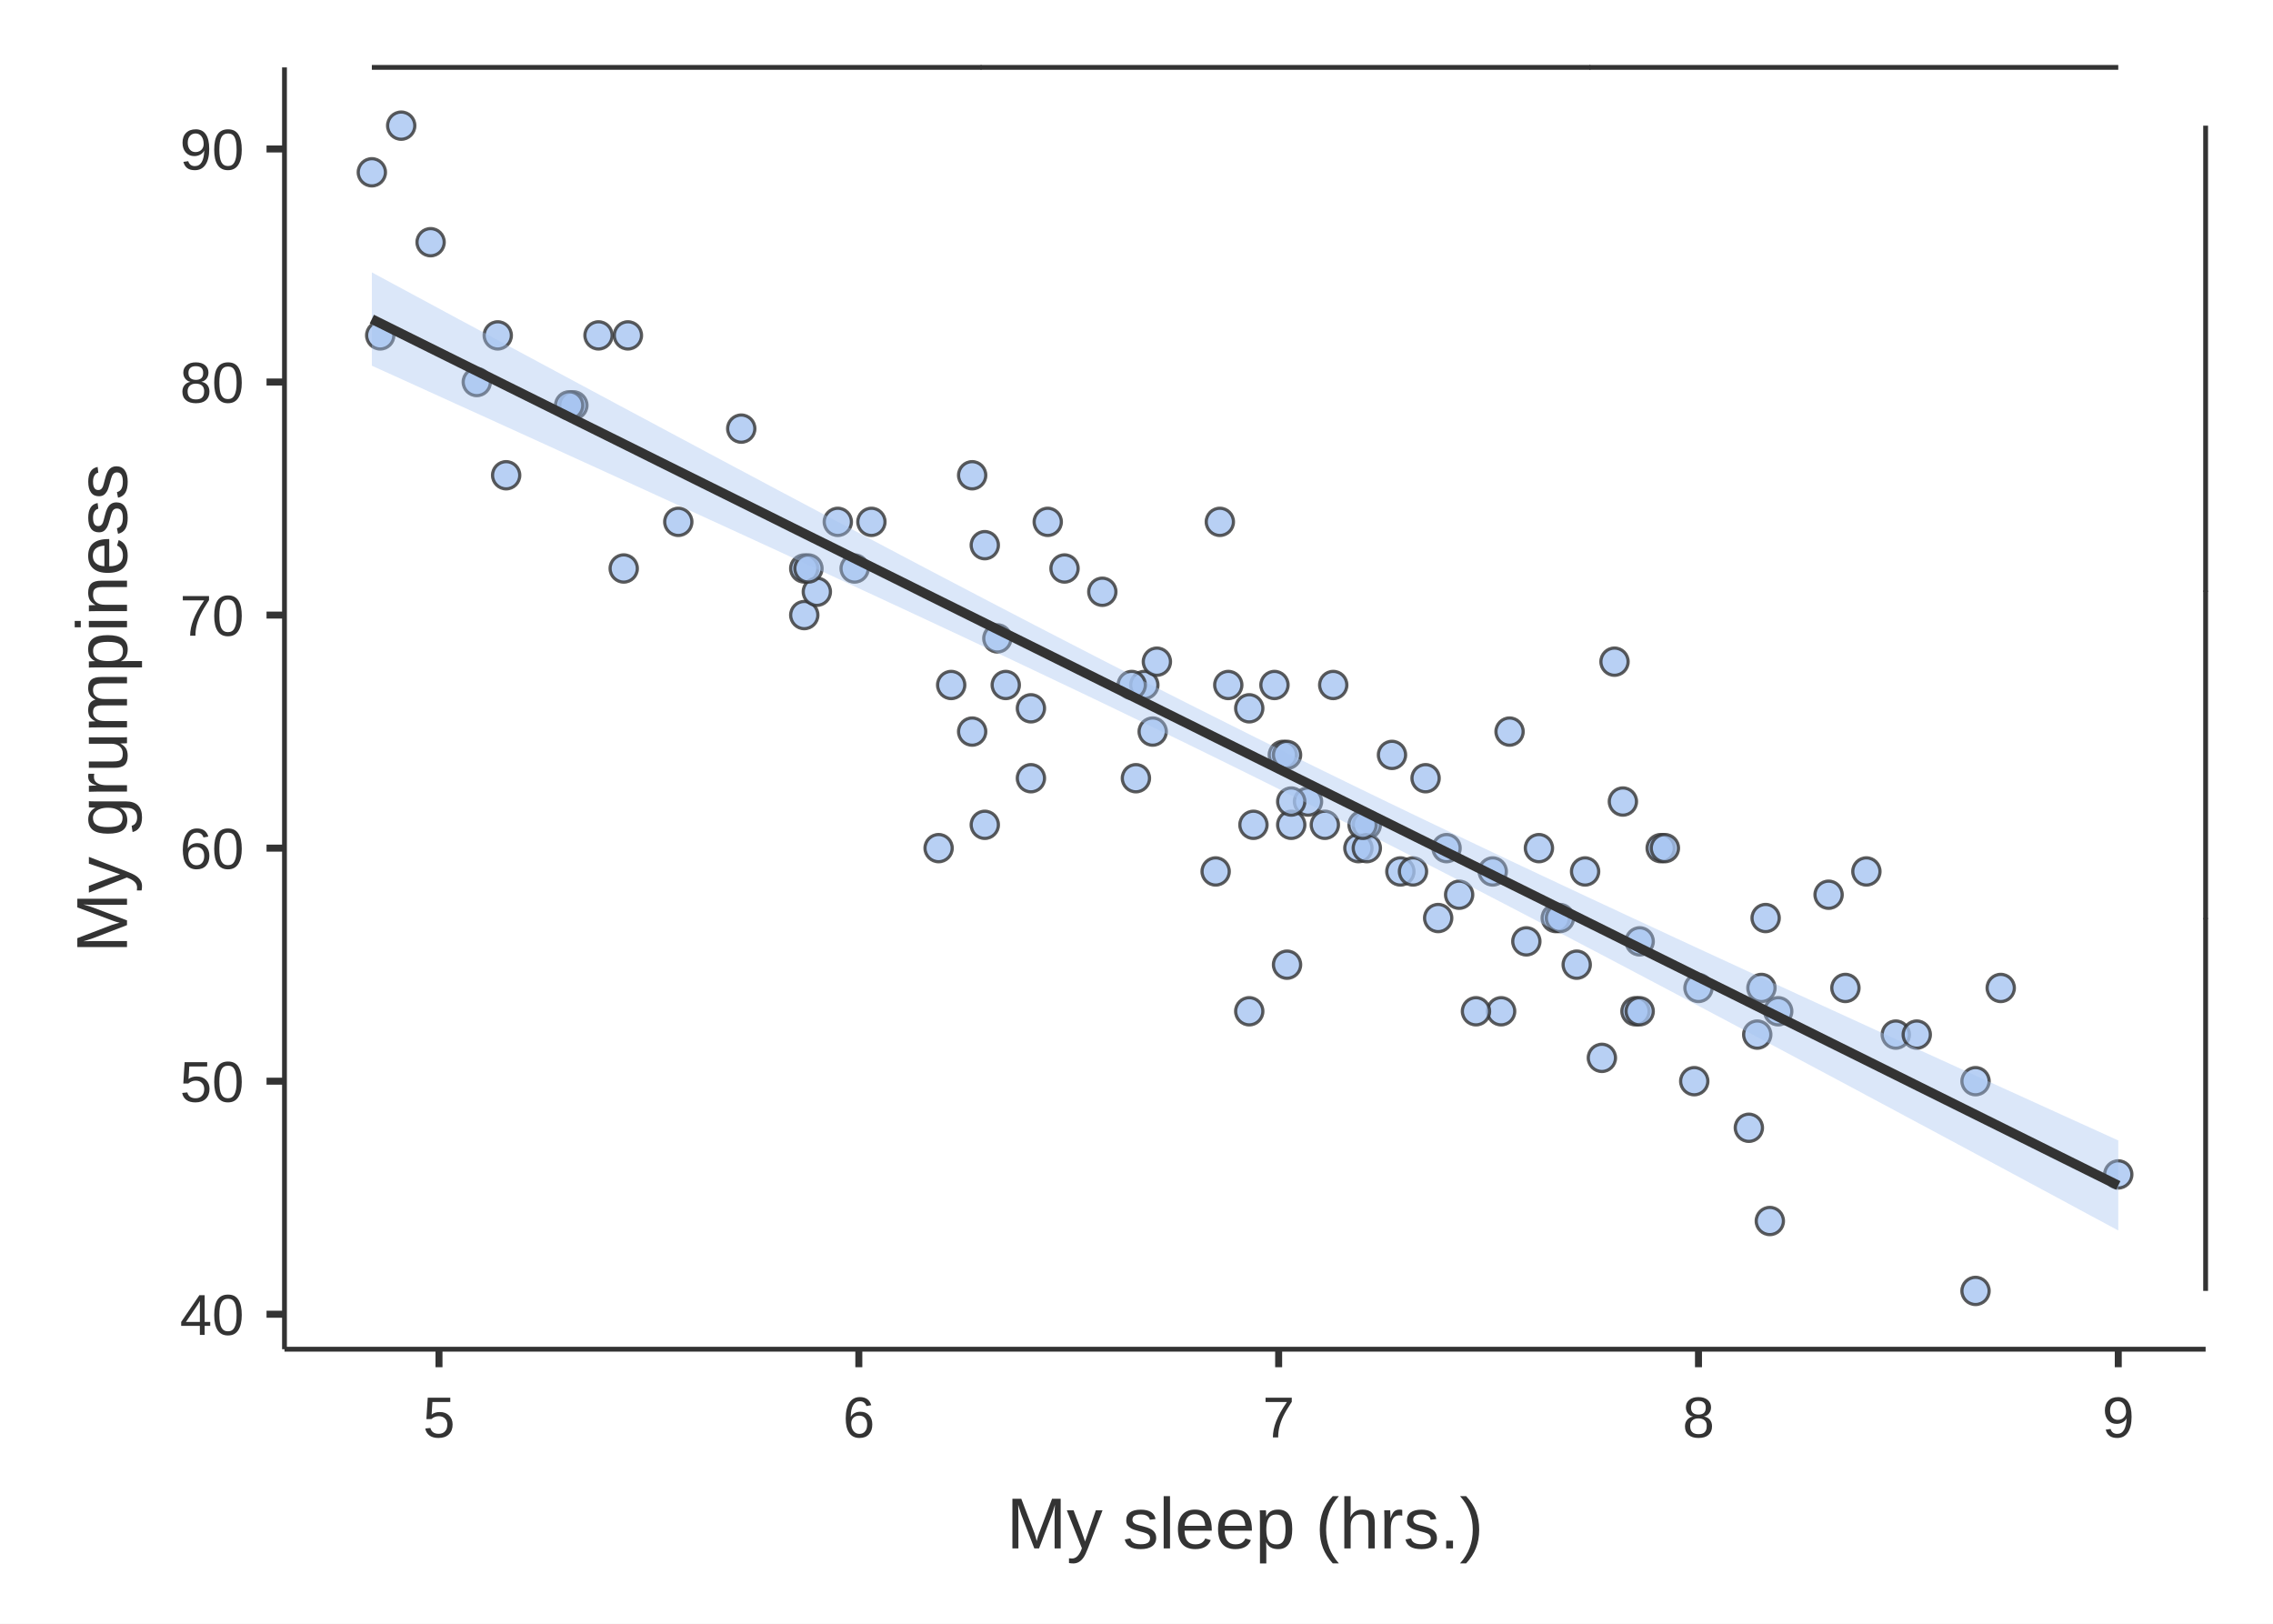
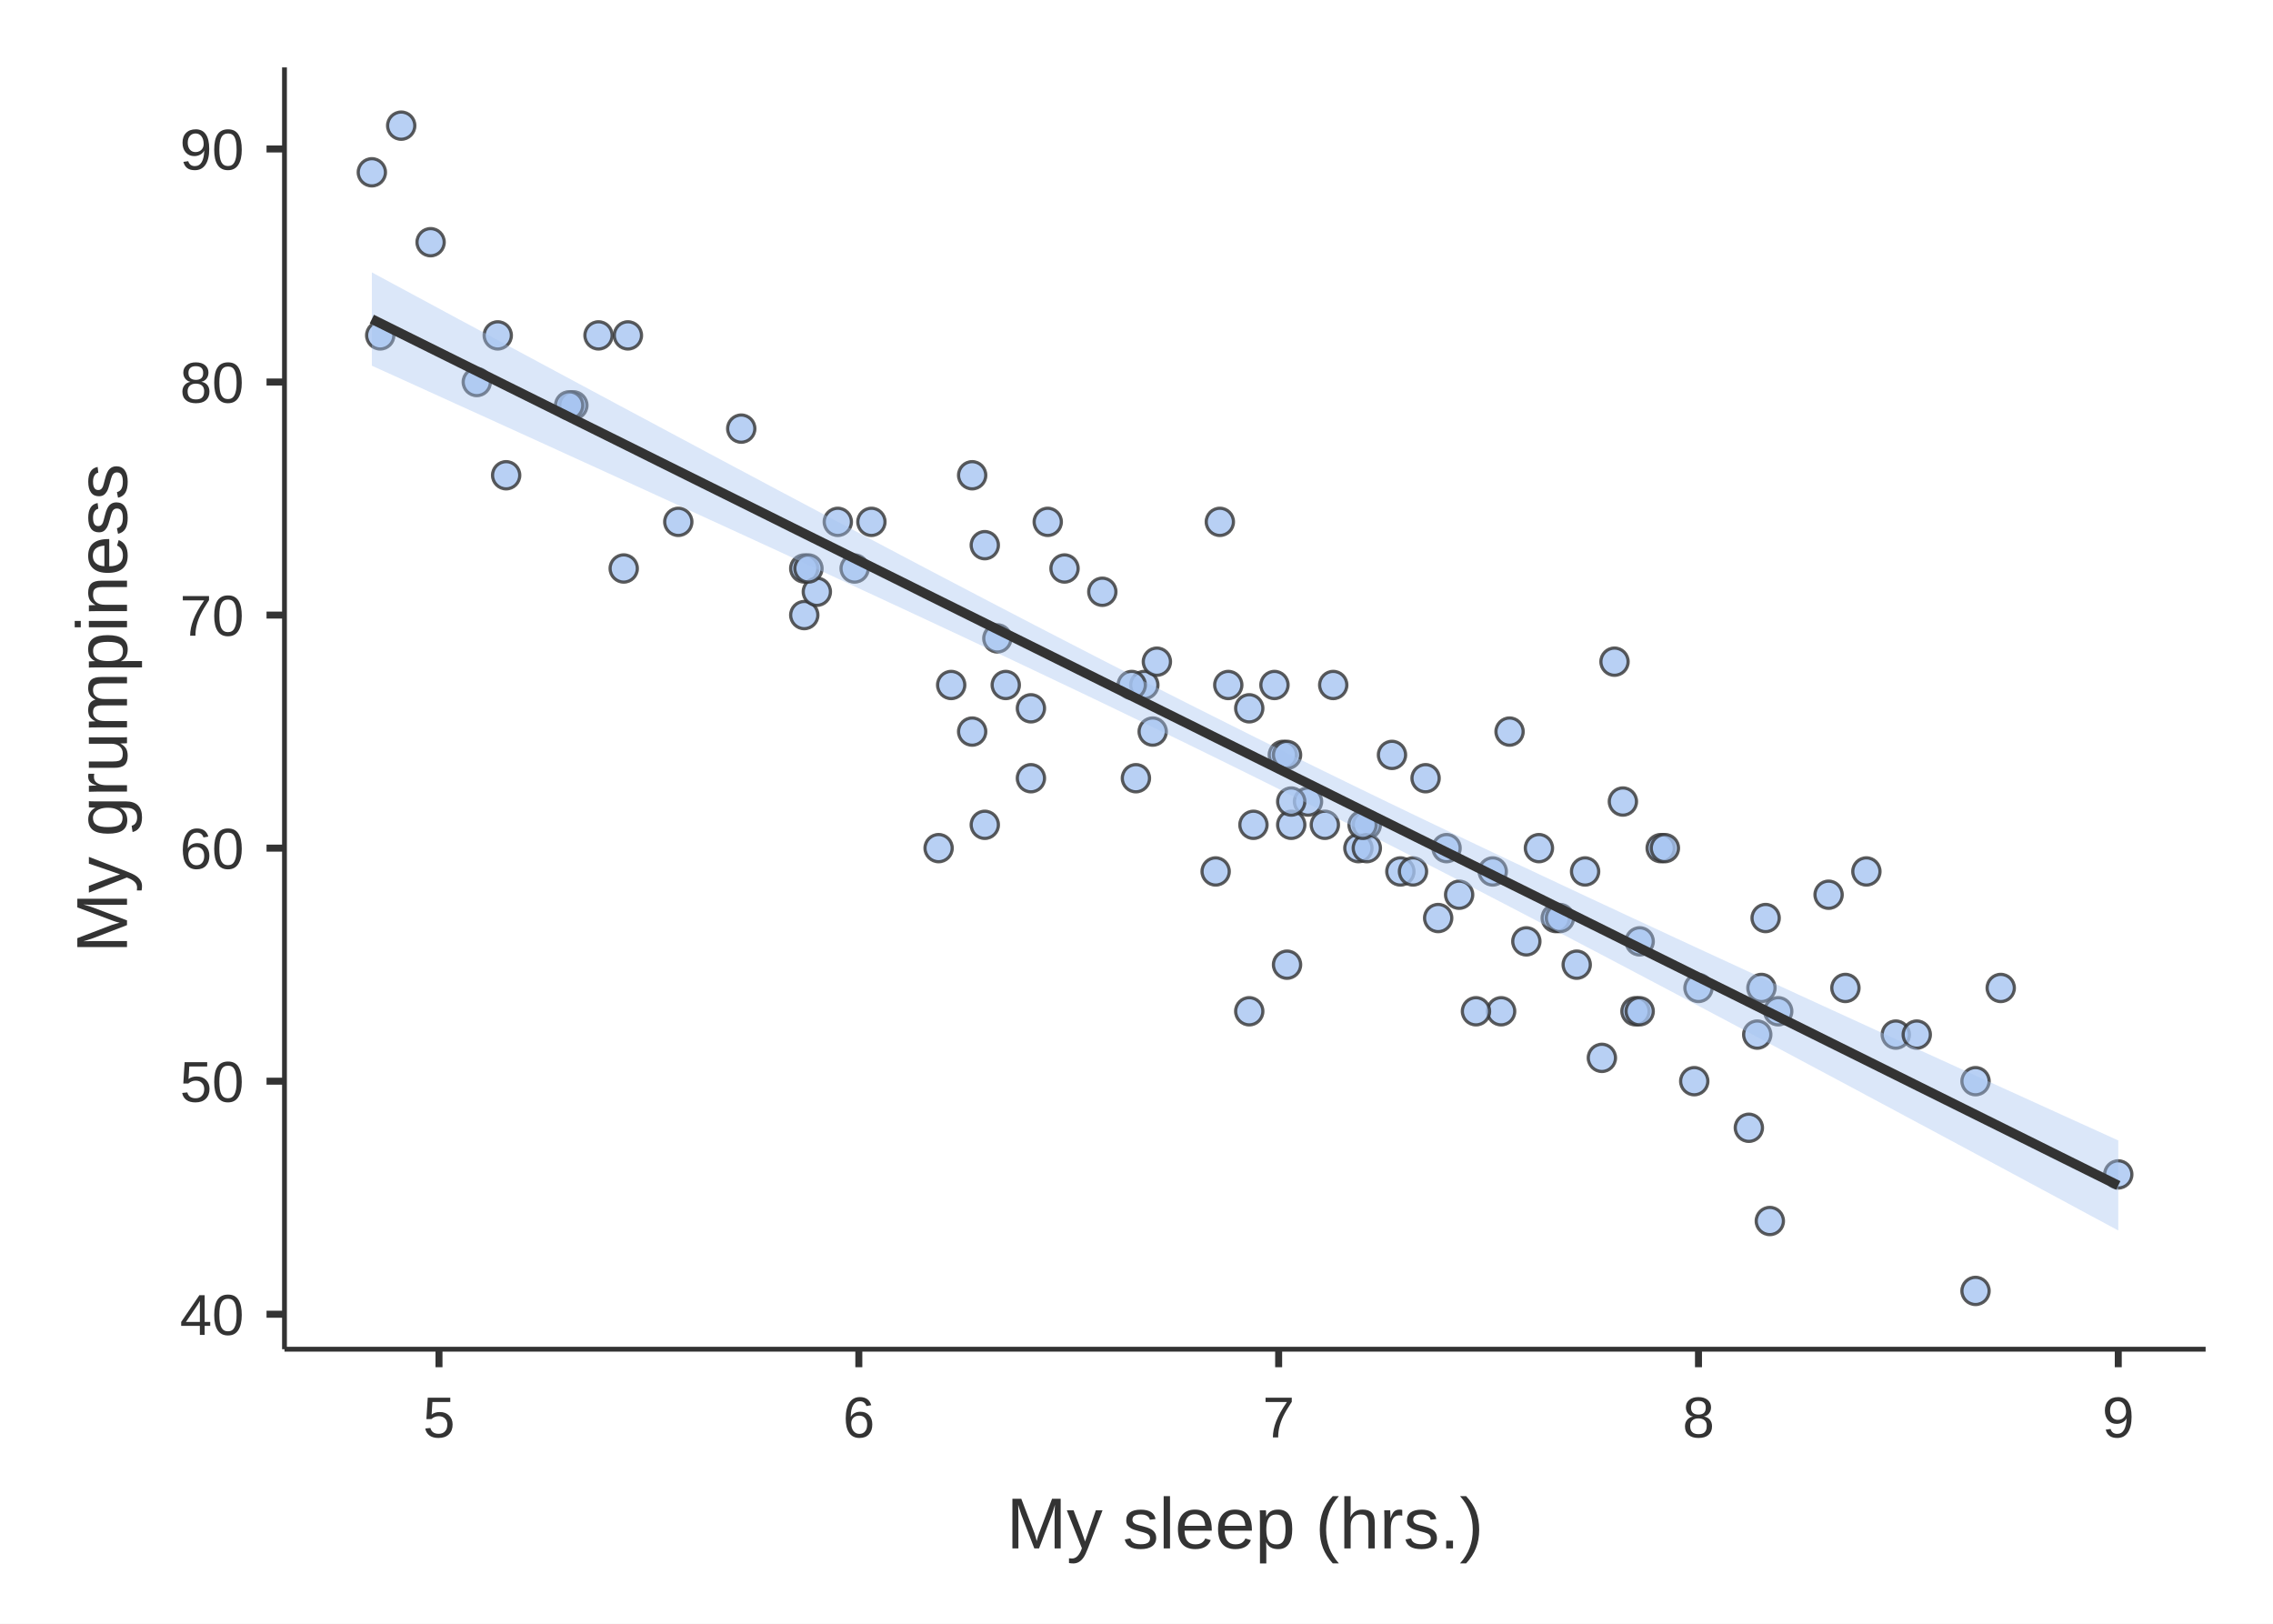
<svg xmlns="http://www.w3.org/2000/svg" viewBox="0 0 504.00 360.00">
  <defs>
    <style type="text/css">
    line, polyline, polygon, path, rect, circle {
      fill: none;
      stroke: #000000;
      stroke-linecap: round;
      stroke-linejoin: round;
      stroke-miterlimit: 10.00;
    }
  </style>
  </defs>
  <rect width="100%" height="100%" style="stroke: none; fill: #FFFFFF;" />
  <rect x="0" y="0.00" width="504.00" height="360.00" style="stroke-width: 1.55; stroke: none;" />
  <defs>
    <clipPath id="cpNjMuMDh8NDg5LjA2fDI5OS4xM3wxNC45NA==">
      <rect x="63.08" y="14.94" width="425.97" height="284.19" />
    </clipPath>
  </defs>
  <rect x="63.08" y="14.94" width="425.97" height="284.19" style="stroke-width: 1.55; stroke: none;" clip-path="url(#cpNjMuMDh8NDg5LjA2fDI5OS4xM3wxNC45NA==)" />
  <circle cx="338.44" cy="208.71" r="3.02" style="stroke-width: 0.71; stroke: #333333; stroke-opacity: 0.80; fill: #A6C4F1; fill-opacity: 0.80;" clip-path="url(#cpNjMuMDh8NDg5LjA2fDI5OS4xM3wxNC45NA==)" />
  <circle cx="368.23" cy="188.04" r="3.02" style="stroke-width: 0.71; stroke: #333333; stroke-opacity: 0.80; fill: #A6C4F1; fill-opacity: 0.80;" clip-path="url(#cpNjMuMDh8NDg5LjA2fDI5OS4xM3wxNC45NA==)" />
  <circle cx="110.37" cy="74.36" r="3.02" style="stroke-width: 0.71; stroke: #333333; stroke-opacity: 0.80; fill: #A6C4F1; fill-opacity: 0.80;" clip-path="url(#cpNjMuMDh8NDg5LjA2fDI5OS4xM3wxNC45NA==)" />
  <circle cx="349.61" cy="213.88" r="3.02" style="stroke-width: 0.71; stroke: #333333; stroke-opacity: 0.80; fill: #A6C4F1; fill-opacity: 0.80;" clip-path="url(#cpNjMuMDh8NDg5LjA2fDI5OS4xM3wxNC45NA==)" />
  <circle cx="253.73" cy="151.87" r="3.02" style="stroke-width: 0.71; stroke: #333333; stroke-opacity: 0.80; fill: #A6C4F1; fill-opacity: 0.80;" clip-path="url(#cpNjMuMDh8NDg5LjA2fDI5OS4xM3wxNC45NA==)" />
  <circle cx="189.50" cy="126.04" r="3.02" style="stroke-width: 0.71; stroke: #333333; stroke-opacity: 0.80; fill: #A6C4F1; fill-opacity: 0.80;" clip-path="url(#cpNjMuMDh8NDg5LjA2fDI5OS4xM3wxNC45NA==)" />
  <circle cx="394.29" cy="224.21" r="3.02" style="stroke-width: 0.71; stroke: #333333; stroke-opacity: 0.80; fill: #A6C4F1; fill-opacity: 0.80;" clip-path="url(#cpNjMuMDh8NDg5LjA2fDI5OS4xM3wxNC45NA==)" />
  <circle cx="301.20" cy="188.04" r="3.02" style="stroke-width: 0.71; stroke: #333333; stroke-opacity: 0.80; fill: #A6C4F1; fill-opacity: 0.80;" clip-path="url(#cpNjMuMDh8NDg5LjA2fDI5OS4xM3wxNC45NA==)" />
  <circle cx="320.75" cy="188.04" r="3.02" style="stroke-width: 0.71; stroke: #333333; stroke-opacity: 0.80; fill: #A6C4F1; fill-opacity: 0.80;" clip-path="url(#cpNjMuMDh8NDg5LjA2fDI5OS4xM3wxNC45NA==)" />
  <circle cx="244.42" cy="131.20" r="3.02" style="stroke-width: 0.71; stroke: #333333; stroke-opacity: 0.80; fill: #A6C4F1; fill-opacity: 0.80;" clip-path="url(#cpNjMuMDh8NDg5LjA2fDI5OS4xM3wxNC45NA==)" />
  <circle cx="236.04" cy="126.04" r="3.02" style="stroke-width: 0.71; stroke: #333333; stroke-opacity: 0.80; fill: #A6C4F1; fill-opacity: 0.80;" clip-path="url(#cpNjMuMDh8NDg5LjA2fDI5OS4xM3wxNC45NA==)" />
  <circle cx="215.56" cy="162.20" r="3.02" style="stroke-width: 0.71; stroke: #333333; stroke-opacity: 0.80; fill: #A6C4F1; fill-opacity: 0.80;" clip-path="url(#cpNjMuMDh8NDg5LjA2fDI5OS4xM3wxNC45NA==)" />
  <circle cx="185.77" cy="115.70" r="3.02" style="stroke-width: 0.71; stroke: #333333; stroke-opacity: 0.80; fill: #A6C4F1; fill-opacity: 0.80;" clip-path="url(#cpNjMuMDh8NDg5LjA2fDI5OS4xM3wxNC45NA==)" />
  <circle cx="250.94" cy="151.87" r="3.02" style="stroke-width: 0.71; stroke: #333333; stroke-opacity: 0.80; fill: #A6C4F1; fill-opacity: 0.80;" clip-path="url(#cpNjMuMDh8NDg5LjA2fDI5OS4xM3wxNC45NA==)" />
  <circle cx="228.59" cy="157.04" r="3.02" style="stroke-width: 0.71; stroke: #333333; stroke-opacity: 0.80; fill: #A6C4F1; fill-opacity: 0.80;" clip-path="url(#cpNjMuMDh8NDg5LjA2fDI5OS4xM3wxNC45NA==)" />
  <circle cx="221.15" cy="141.54" r="3.02" style="stroke-width: 0.71; stroke: #333333; stroke-opacity: 0.80; fill: #A6C4F1; fill-opacity: 0.80;" clip-path="url(#cpNjMuMDh8NDg5LjA2fDI5OS4xM3wxNC45NA==)" />
  <circle cx="218.36" cy="120.87" r="3.02" style="stroke-width: 0.71; stroke: #333333; stroke-opacity: 0.80; fill: #A6C4F1; fill-opacity: 0.80;" clip-path="url(#cpNjMuMDh8NDg5LjA2fDI5OS4xM3wxNC45NA==)" />
  <circle cx="420.36" cy="229.38" r="3.02" style="stroke-width: 0.71; stroke: #333333; stroke-opacity: 0.80; fill: #A6C4F1; fill-opacity: 0.80;" clip-path="url(#cpNjMuMDh8NDg5LjA2fDI5OS4xM3wxNC45NA==)" />
  <circle cx="303.07" cy="182.87" r="3.02" style="stroke-width: 0.71; stroke: #333333; stroke-opacity: 0.80; fill: #A6C4F1; fill-opacity: 0.80;" clip-path="url(#cpNjMuMDh8NDg5LjA2fDI5OS4xM3wxNC45NA==)" />
  <circle cx="332.85" cy="224.21" r="3.02" style="stroke-width: 0.71; stroke: #333333; stroke-opacity: 0.80; fill: #A6C4F1; fill-opacity: 0.80;" clip-path="url(#cpNjMuMDh8NDg5LjA2fDI5OS4xM3wxNC45NA==)" />
  <circle cx="376.61" cy="219.04" r="3.02" style="stroke-width: 0.71; stroke: #333333; stroke-opacity: 0.80; fill: #A6C4F1; fill-opacity: 0.80;" clip-path="url(#cpNjMuMDh8NDg5LjA2fDI5OS4xM3wxNC45NA==)" />
  <circle cx="316.10" cy="172.54" r="3.02" style="stroke-width: 0.71; stroke: #333333; stroke-opacity: 0.80; fill: #A6C4F1; fill-opacity: 0.80;" clip-path="url(#cpNjMuMDh8NDg5LjA2fDI5OS4xM3wxNC45NA==)" />
  <circle cx="270.48" cy="115.70" r="3.02" style="stroke-width: 0.71; stroke: #333333; stroke-opacity: 0.80; fill: #A6C4F1; fill-opacity: 0.80;" clip-path="url(#cpNjMuMDh8NDg5LjA2fDI5OS4xM3wxNC45NA==)" />
  <circle cx="363.57" cy="208.71" r="3.02" style="stroke-width: 0.71; stroke: #333333; stroke-opacity: 0.80; fill: #A6C4F1; fill-opacity: 0.80;" clip-path="url(#cpNjMuMDh8NDg5LjA2fDI5OS4xM3wxNC45NA==)" />
  <circle cx="84.31" cy="74.36" r="3.02" style="stroke-width: 0.71; stroke: #333333; stroke-opacity: 0.80; fill: #A6C4F1; fill-opacity: 0.80;" clip-path="url(#cpNjMuMDh8NDg5LjA2fDI5OS4xM3wxNC45NA==)" />
  <circle cx="178.33" cy="126.04" r="3.02" style="stroke-width: 0.71; stroke: #333333; stroke-opacity: 0.80; fill: #A6C4F1; fill-opacity: 0.80;" clip-path="url(#cpNjMuMDh8NDg5LjA2fDI5OS4xM3wxNC45NA==)" />
  <circle cx="413.84" cy="193.21" r="3.02" style="stroke-width: 0.71; stroke: #333333; stroke-opacity: 0.80; fill: #A6C4F1; fill-opacity: 0.80;" clip-path="url(#cpNjMuMDh8NDg5LjA2fDI5OS4xM3wxNC45NA==)" />
  <circle cx="277.00" cy="157.04" r="3.02" style="stroke-width: 0.71; stroke: #333333; stroke-opacity: 0.80; fill: #A6C4F1; fill-opacity: 0.80;" clip-path="url(#cpNjMuMDh8NDg5LjA2fDI5OS4xM3wxNC45NA==)" />
  <circle cx="303.07" cy="188.04" r="3.02" style="stroke-width: 0.71; stroke: #333333; stroke-opacity: 0.80; fill: #A6C4F1; fill-opacity: 0.80;" clip-path="url(#cpNjMuMDh8NDg5LjA2fDI5OS4xM3wxNC45NA==)" />
  <circle cx="282.59" cy="151.87" r="3.02" style="stroke-width: 0.71; stroke: #333333; stroke-opacity: 0.80; fill: #A6C4F1; fill-opacity: 0.80;" clip-path="url(#cpNjMuMDh8NDg5LjA2fDI5OS4xM3wxNC45NA==)" />
  <circle cx="392.43" cy="270.71" r="3.02" style="stroke-width: 0.71; stroke: #333333; stroke-opacity: 0.80; fill: #A6C4F1; fill-opacity: 0.80;" clip-path="url(#cpNjMuMDh8NDg5LjA2fDI5OS4xM3wxNC45NA==)" />
  <circle cx="362.64" cy="224.21" r="3.02" style="stroke-width: 0.71; stroke: #333333; stroke-opacity: 0.80; fill: #A6C4F1; fill-opacity: 0.80;" clip-path="url(#cpNjMuMDh8NDg5LjA2fDI5OS4xM3wxNC45NA==)" />
  <circle cx="215.56" cy="105.37" r="3.02" style="stroke-width: 0.71; stroke: #333333; stroke-opacity: 0.80; fill: #A6C4F1; fill-opacity: 0.80;" clip-path="url(#cpNjMuMDh8NDg5LjA2fDI5OS4xM3wxNC45NA==)" />
  <circle cx="438.04" cy="286.21" r="3.02" style="stroke-width: 0.71; stroke: #333333; stroke-opacity: 0.80; fill: #A6C4F1; fill-opacity: 0.80;" clip-path="url(#cpNjMuMDh8NDg5LjA2fDI5OS4xM3wxNC45NA==)" />
  <circle cx="95.48" cy="53.70" r="3.02" style="stroke-width: 0.71; stroke: #333333; stroke-opacity: 0.80; fill: #A6C4F1; fill-opacity: 0.80;" clip-path="url(#cpNjMuMDh8NDg5LjA2fDI5OS4xM3wxNC45NA==)" />
  <circle cx="208.12" cy="188.04" r="3.02" style="stroke-width: 0.71; stroke: #333333; stroke-opacity: 0.80; fill: #A6C4F1; fill-opacity: 0.80;" clip-path="url(#cpNjMuMDh8NDg5LjA2fDI5OS4xM3wxNC45NA==)" />
  <circle cx="228.59" cy="172.54" r="3.02" style="stroke-width: 0.71; stroke: #333333; stroke-opacity: 0.80; fill: #A6C4F1; fill-opacity: 0.80;" clip-path="url(#cpNjMuMDh8NDg5LjA2fDI5OS4xM3wxNC45NA==)" />
  <circle cx="82.45" cy="38.20" r="3.02" style="stroke-width: 0.71; stroke: #333333; stroke-opacity: 0.80; fill: #A6C4F1; fill-opacity: 0.80;" clip-path="url(#cpNjMuMDh8NDg5LjA2fDI5OS4xM3wxNC45NA==)" />
  <circle cx="286.31" cy="182.87" r="3.02" style="stroke-width: 0.71; stroke: #333333; stroke-opacity: 0.80; fill: #A6C4F1; fill-opacity: 0.80;" clip-path="url(#cpNjMuMDh8NDg5LjA2fDI5OS4xM3wxNC45NA==)" />
  <circle cx="344.96" cy="203.54" r="3.02" style="stroke-width: 0.71; stroke: #333333; stroke-opacity: 0.80; fill: #A6C4F1; fill-opacity: 0.80;" clip-path="url(#cpNjMuMDh8NDg5LjA2fDI5OS4xM3wxNC45NA==)" />
  <circle cx="330.99" cy="193.21" r="3.02" style="stroke-width: 0.71; stroke: #333333; stroke-opacity: 0.80; fill: #A6C4F1; fill-opacity: 0.80;" clip-path="url(#cpNjMuMDh8NDg5LjA2fDI5OS4xM3wxNC45NA==)" />
  <circle cx="369.16" cy="188.04" r="3.02" style="stroke-width: 0.71; stroke: #333333; stroke-opacity: 0.80; fill: #A6C4F1; fill-opacity: 0.80;" clip-path="url(#cpNjMuMDh8NDg5LjA2fDI5OS4xM3wxNC45NA==)" />
  <circle cx="387.78" cy="250.04" r="3.02" style="stroke-width: 0.71; stroke: #333333; stroke-opacity: 0.80; fill: #A6C4F1; fill-opacity: 0.80;" clip-path="url(#cpNjMuMDh8NDg5LjA2fDI5OS4xM3wxNC45NA==)" />
  <circle cx="327.27" cy="224.21" r="3.02" style="stroke-width: 0.71; stroke: #333333; stroke-opacity: 0.80; fill: #A6C4F1; fill-opacity: 0.80;" clip-path="url(#cpNjMuMDh8NDg5LjA2fDI5OS4xM3wxNC45NA==)" />
  <circle cx="375.67" cy="239.71" r="3.02" style="stroke-width: 0.71; stroke: #333333; stroke-opacity: 0.80; fill: #A6C4F1; fill-opacity: 0.80;" clip-path="url(#cpNjMuMDh8NDg5LjA2fDI5OS4xM3wxNC45NA==)" />
  <circle cx="138.30" cy="126.04" r="3.02" style="stroke-width: 0.71; stroke: #333333; stroke-opacity: 0.80; fill: #A6C4F1; fill-opacity: 0.80;" clip-path="url(#cpNjMuMDh8NDg5LjA2fDI5OS4xM3wxNC45NA==)" />
  <circle cx="391.50" cy="203.54" r="3.02" style="stroke-width: 0.71; stroke: #333333; stroke-opacity: 0.80; fill: #A6C4F1; fill-opacity: 0.80;" clip-path="url(#cpNjMuMDh8NDg5LjA2fDI5OS4xM3wxNC45NA==)" />
  <circle cx="341.23" cy="188.04" r="3.02" style="stroke-width: 0.71; stroke: #333333; stroke-opacity: 0.80; fill: #A6C4F1; fill-opacity: 0.80;" clip-path="url(#cpNjMuMDh8NDg5LjA2fDI5OS4xM3wxNC45NA==)" />
  <circle cx="178.33" cy="136.37" r="3.02" style="stroke-width: 0.71; stroke: #333333; stroke-opacity: 0.80; fill: #A6C4F1; fill-opacity: 0.80;" clip-path="url(#cpNjMuMDh8NDg5LjA2fDI5OS4xM3wxNC45NA==)" />
  <circle cx="469.69" cy="260.38" r="3.02" style="stroke-width: 0.71; stroke: #333333; stroke-opacity: 0.80; fill: #A6C4F1; fill-opacity: 0.80;" clip-path="url(#cpNjMuMDh8NDg5LjA2fDI5OS4xM3wxNC45NA==)" />
  <circle cx="405.46" cy="198.37" r="3.02" style="stroke-width: 0.71; stroke: #333333; stroke-opacity: 0.80; fill: #A6C4F1; fill-opacity: 0.80;" clip-path="url(#cpNjMuMDh8NDg5LjA2fDI5OS4xM3wxNC45NA==)" />
  <circle cx="256.52" cy="146.70" r="3.02" style="stroke-width: 0.71; stroke: #333333; stroke-opacity: 0.80; fill: #A6C4F1; fill-opacity: 0.80;" clip-path="url(#cpNjMuMDh8NDg5LjA2fDI5OS4xM3wxNC45NA==)" />
  <circle cx="323.54" cy="198.37" r="3.02" style="stroke-width: 0.71; stroke: #333333; stroke-opacity: 0.80; fill: #A6C4F1; fill-opacity: 0.80;" clip-path="url(#cpNjMuMDh8NDg5LjA2fDI5OS4xM3wxNC45NA==)" />
  <circle cx="181.12" cy="131.20" r="3.02" style="stroke-width: 0.71; stroke: #333333; stroke-opacity: 0.80; fill: #A6C4F1; fill-opacity: 0.80;" clip-path="url(#cpNjMuMDh8NDg5LjA2fDI5OS4xM3wxNC45NA==)" />
  <circle cx="425.01" cy="229.38" r="3.02" style="stroke-width: 0.71; stroke: #333333; stroke-opacity: 0.80; fill: #A6C4F1; fill-opacity: 0.80;" clip-path="url(#cpNjMuMDh8NDg5LjA2fDI5OS4xM3wxNC45NA==)" />
  <circle cx="193.22" cy="115.70" r="3.02" style="stroke-width: 0.71; stroke: #333333; stroke-opacity: 0.80; fill: #A6C4F1; fill-opacity: 0.80;" clip-path="url(#cpNjMuMDh8NDg5LjA2fDI5OS4xM3wxNC45NA==)" />
  <circle cx="310.51" cy="193.21" r="3.02" style="stroke-width: 0.71; stroke: #333333; stroke-opacity: 0.80; fill: #A6C4F1; fill-opacity: 0.80;" clip-path="url(#cpNjMuMDh8NDg5LjA2fDI5OS4xM3wxNC45NA==)" />
  <circle cx="313.31" cy="193.21" r="3.02" style="stroke-width: 0.71; stroke: #333333; stroke-opacity: 0.80; fill: #A6C4F1; fill-opacity: 0.80;" clip-path="url(#cpNjMuMDh8NDg5LjA2fDI5OS4xM3wxNC45NA==)" />
  <circle cx="272.35" cy="151.87" r="3.02" style="stroke-width: 0.71; stroke: #333333; stroke-opacity: 0.80; fill: #A6C4F1; fill-opacity: 0.80;" clip-path="url(#cpNjMuMDh8NDg5LjA2fDI5OS4xM3wxNC45NA==)" />
  <circle cx="210.91" cy="151.87" r="3.02" style="stroke-width: 0.71; stroke: #333333; stroke-opacity: 0.80; fill: #A6C4F1; fill-opacity: 0.80;" clip-path="url(#cpNjMuMDh8NDg5LjA2fDI5OS4xM3wxNC45NA==)" />
  <circle cx="277.93" cy="182.87" r="3.02" style="stroke-width: 0.71; stroke: #333333; stroke-opacity: 0.80; fill: #A6C4F1; fill-opacity: 0.80;" clip-path="url(#cpNjMuMDh8NDg5LjA2fDI5OS4xM3wxNC45NA==)" />
  <circle cx="284.45" cy="167.37" r="3.02" style="stroke-width: 0.71; stroke: #333333; stroke-opacity: 0.80; fill: #A6C4F1; fill-opacity: 0.80;" clip-path="url(#cpNjMuMDh8NDg5LjA2fDI5OS4xM3wxNC45NA==)" />
  <circle cx="302.13" cy="182.87" r="3.02" style="stroke-width: 0.71; stroke: #333333; stroke-opacity: 0.80; fill: #A6C4F1; fill-opacity: 0.80;" clip-path="url(#cpNjMuMDh8NDg5LjA2fDI5OS4xM3wxNC45NA==)" />
  <circle cx="218.36" cy="182.87" r="3.02" style="stroke-width: 0.71; stroke: #333333; stroke-opacity: 0.80; fill: #A6C4F1; fill-opacity: 0.80;" clip-path="url(#cpNjMuMDh8NDg5LjA2fDI5OS4xM3wxNC45NA==)" />
  <circle cx="443.63" cy="219.04" r="3.02" style="stroke-width: 0.71; stroke: #333333; stroke-opacity: 0.80; fill: #A6C4F1; fill-opacity: 0.80;" clip-path="url(#cpNjMuMDh8NDg5LjA2fDI5OS4xM3wxNC45NA==)" />
  <circle cx="359.85" cy="177.71" r="3.02" style="stroke-width: 0.71; stroke: #333333; stroke-opacity: 0.80; fill: #A6C4F1; fill-opacity: 0.80;" clip-path="url(#cpNjMuMDh8NDg5LjA2fDI5OS4xM3wxNC45NA==)" />
  <circle cx="389.64" cy="229.38" r="3.02" style="stroke-width: 0.71; stroke: #333333; stroke-opacity: 0.80; fill: #A6C4F1; fill-opacity: 0.80;" clip-path="url(#cpNjMuMDh8NDg5LjA2fDI5OS4xM3wxNC45NA==)" />
  <circle cx="308.65" cy="167.37" r="3.02" style="stroke-width: 0.71; stroke: #333333; stroke-opacity: 0.80; fill: #A6C4F1; fill-opacity: 0.80;" clip-path="url(#cpNjMuMDh8NDg5LjA2fDI5OS4xM3wxNC45NA==)" />
  <circle cx="255.59" cy="162.20" r="3.02" style="stroke-width: 0.71; stroke: #333333; stroke-opacity: 0.80; fill: #A6C4F1; fill-opacity: 0.80;" clip-path="url(#cpNjMuMDh8NDg5LjA2fDI5OS4xM3wxNC45NA==)" />
  <circle cx="334.72" cy="162.20" r="3.02" style="stroke-width: 0.71; stroke: #333333; stroke-opacity: 0.80; fill: #A6C4F1; fill-opacity: 0.80;" clip-path="url(#cpNjMuMDh8NDg5LjA2fDI5OS4xM3wxNC45NA==)" />
  <circle cx="318.89" cy="203.54" r="3.02" style="stroke-width: 0.71; stroke: #333333; stroke-opacity: 0.80; fill: #A6C4F1; fill-opacity: 0.80;" clip-path="url(#cpNjMuMDh8NDg5LjA2fDI5OS4xM3wxNC45NA==)" />
  <circle cx="351.47" cy="193.21" r="3.02" style="stroke-width: 0.71; stroke: #333333; stroke-opacity: 0.80; fill: #A6C4F1; fill-opacity: 0.80;" clip-path="url(#cpNjMuMDh8NDg5LjA2fDI5OS4xM3wxNC45NA==)" />
  <circle cx="127.13" cy="89.87" r="3.02" style="stroke-width: 0.71; stroke: #333333; stroke-opacity: 0.80; fill: #A6C4F1; fill-opacity: 0.80;" clip-path="url(#cpNjMuMDh8NDg5LjA2fDI5OS4xM3wxNC45NA==)" />
  <circle cx="363.57" cy="224.21" r="3.02" style="stroke-width: 0.71; stroke: #333333; stroke-opacity: 0.80; fill: #A6C4F1; fill-opacity: 0.80;" clip-path="url(#cpNjMuMDh8NDg5LjA2fDI5OS4xM3wxNC45NA==)" />
  <circle cx="223.01" cy="151.87" r="3.02" style="stroke-width: 0.71; stroke: #333333; stroke-opacity: 0.80; fill: #A6C4F1; fill-opacity: 0.80;" clip-path="url(#cpNjMuMDh8NDg5LjA2fDI5OS4xM3wxNC45NA==)" />
  <circle cx="293.76" cy="182.87" r="3.02" style="stroke-width: 0.71; stroke: #333333; stroke-opacity: 0.80; fill: #A6C4F1; fill-opacity: 0.80;" clip-path="url(#cpNjMuMDh8NDg5LjA2fDI5OS4xM3wxNC45NA==)" />
  <circle cx="139.23" cy="74.36" r="3.02" style="stroke-width: 0.71; stroke: #333333; stroke-opacity: 0.80; fill: #A6C4F1; fill-opacity: 0.80;" clip-path="url(#cpNjMuMDh8NDg5LjA2fDI5OS4xM3wxNC45NA==)" />
  <circle cx="357.99" cy="146.70" r="3.02" style="stroke-width: 0.71; stroke: #333333; stroke-opacity: 0.80; fill: #A6C4F1; fill-opacity: 0.80;" clip-path="url(#cpNjMuMDh8NDg5LjA2fDI5OS4xM3wxNC45NA==)" />
  <circle cx="295.62" cy="151.87" r="3.02" style="stroke-width: 0.71; stroke: #333333; stroke-opacity: 0.80; fill: #A6C4F1; fill-opacity: 0.80;" clip-path="url(#cpNjMuMDh8NDg5LjA2fDI5OS4xM3wxNC45NA==)" />
  <circle cx="409.19" cy="219.04" r="3.02" style="stroke-width: 0.71; stroke: #333333; stroke-opacity: 0.80; fill: #A6C4F1; fill-opacity: 0.80;" clip-path="url(#cpNjMuMDh8NDg5LjA2fDI5OS4xM3wxNC45NA==)" />
  <circle cx="277.00" cy="224.21" r="3.02" style="stroke-width: 0.71; stroke: #333333; stroke-opacity: 0.80; fill: #A6C4F1; fill-opacity: 0.80;" clip-path="url(#cpNjMuMDh8NDg5LjA2fDI5OS4xM3wxNC45NA==)" />
  <circle cx="290.03" cy="177.71" r="3.02" style="stroke-width: 0.71; stroke: #333333; stroke-opacity: 0.80; fill: #A6C4F1; fill-opacity: 0.80;" clip-path="url(#cpNjMuMDh8NDg5LjA2fDI5OS4xM3wxNC45NA==)" />
  <circle cx="438.04" cy="239.71" r="3.02" style="stroke-width: 0.71; stroke: #333333; stroke-opacity: 0.80; fill: #A6C4F1; fill-opacity: 0.80;" clip-path="url(#cpNjMuMDh8NDg5LjA2fDI5OS4xM3wxNC45NA==)" />
  <circle cx="105.72" cy="84.70" r="3.02" style="stroke-width: 0.71; stroke: #333333; stroke-opacity: 0.80; fill: #A6C4F1; fill-opacity: 0.80;" clip-path="url(#cpNjMuMDh8NDg5LjA2fDI5OS4xM3wxNC45NA==)" />
  <circle cx="88.96" cy="27.86" r="3.02" style="stroke-width: 0.71; stroke: #333333; stroke-opacity: 0.80; fill: #A6C4F1; fill-opacity: 0.80;" clip-path="url(#cpNjMuMDh8NDg5LjA2fDI5OS4xM3wxNC45NA==)" />
  <circle cx="286.31" cy="177.71" r="3.02" style="stroke-width: 0.71; stroke: #333333; stroke-opacity: 0.80; fill: #A6C4F1; fill-opacity: 0.80;" clip-path="url(#cpNjMuMDh8NDg5LjA2fDI5OS4xM3wxNC45NA==)" />
  <circle cx="285.38" cy="167.37" r="3.02" style="stroke-width: 0.71; stroke: #333333; stroke-opacity: 0.80; fill: #A6C4F1; fill-opacity: 0.80;" clip-path="url(#cpNjMuMDh8NDg5LjA2fDI5OS4xM3wxNC45NA==)" />
  <circle cx="345.89" cy="203.54" r="3.02" style="stroke-width: 0.71; stroke: #333333; stroke-opacity: 0.80; fill: #A6C4F1; fill-opacity: 0.80;" clip-path="url(#cpNjMuMDh8NDg5LjA2fDI5OS4xM3wxNC45NA==)" />
  <circle cx="390.57" cy="219.04" r="3.02" style="stroke-width: 0.71; stroke: #333333; stroke-opacity: 0.80; fill: #A6C4F1; fill-opacity: 0.80;" clip-path="url(#cpNjMuMDh8NDg5LjA2fDI5OS4xM3wxNC45NA==)" />
  <circle cx="179.26" cy="126.04" r="3.02" style="stroke-width: 0.71; stroke: #333333; stroke-opacity: 0.80; fill: #A6C4F1; fill-opacity: 0.80;" clip-path="url(#cpNjMuMDh8NDg5LjA2fDI5OS4xM3wxNC45NA==)" />
  <circle cx="164.36" cy="95.03" r="3.02" style="stroke-width: 0.71; stroke: #333333; stroke-opacity: 0.80; fill: #A6C4F1; fill-opacity: 0.80;" clip-path="url(#cpNjMuMDh8NDg5LjA2fDI5OS4xM3wxNC45NA==)" />
  <circle cx="251.87" cy="172.54" r="3.02" style="stroke-width: 0.71; stroke: #333333; stroke-opacity: 0.80; fill: #A6C4F1; fill-opacity: 0.80;" clip-path="url(#cpNjMuMDh8NDg5LjA2fDI5OS4xM3wxNC45NA==)" />
  <circle cx="269.55" cy="193.21" r="3.02" style="stroke-width: 0.71; stroke: #333333; stroke-opacity: 0.80; fill: #A6C4F1; fill-opacity: 0.80;" clip-path="url(#cpNjMuMDh8NDg5LjA2fDI5OS4xM3wxNC45NA==)" />
  <circle cx="150.40" cy="115.70" r="3.02" style="stroke-width: 0.71; stroke: #333333; stroke-opacity: 0.80; fill: #A6C4F1; fill-opacity: 0.80;" clip-path="url(#cpNjMuMDh8NDg5LjA2fDI5OS4xM3wxNC45NA==)" />
  <circle cx="112.23" cy="105.37" r="3.02" style="stroke-width: 0.71; stroke: #333333; stroke-opacity: 0.80; fill: #A6C4F1; fill-opacity: 0.80;" clip-path="url(#cpNjMuMDh8NDg5LjA2fDI5OS4xM3wxNC45NA==)" />
  <circle cx="126.20" cy="89.87" r="3.02" style="stroke-width: 0.71; stroke: #333333; stroke-opacity: 0.80; fill: #A6C4F1; fill-opacity: 0.80;" clip-path="url(#cpNjMuMDh8NDg5LjA2fDI5OS4xM3wxNC45NA==)" />
  <circle cx="355.19" cy="234.54" r="3.02" style="stroke-width: 0.71; stroke: #333333; stroke-opacity: 0.80; fill: #A6C4F1; fill-opacity: 0.80;" clip-path="url(#cpNjMuMDh8NDg5LjA2fDI5OS4xM3wxNC45NA==)" />
  <circle cx="132.71" cy="74.36" r="3.02" style="stroke-width: 0.71; stroke: #333333; stroke-opacity: 0.80; fill: #A6C4F1; fill-opacity: 0.80;" clip-path="url(#cpNjMuMDh8NDg5LjA2fDI5OS4xM3wxNC45NA==)" />
  <circle cx="285.38" cy="213.88" r="3.02" style="stroke-width: 0.71; stroke: #333333; stroke-opacity: 0.80; fill: #A6C4F1; fill-opacity: 0.80;" clip-path="url(#cpNjMuMDh8NDg5LjA2fDI5OS4xM3wxNC45NA==)" />
  <circle cx="232.32" cy="115.70" r="3.02" style="stroke-width: 0.71; stroke: #333333; stroke-opacity: 0.80; fill: #A6C4F1; fill-opacity: 0.80;" clip-path="url(#cpNjMuMDh8NDg5LjA2fDI5OS4xM3wxNC45NA==)" />
  <polygon points="82.45,60.39 87.35,63.03 92.25,65.67 97.15,68.31 102.05,70.95 106.96,73.58 111.86,76.22 116.76,78.85 121.66,81.48 126.56,84.11 131.46,86.74 136.37,89.37 141.27,91.99 146.17,94.61 151.07,97.23 155.97,99.85 160.88,102.47 165.78,105.08 170.68,107.69 175.58,110.29 180.48,112.89 185.39,115.49 190.29,118.08 195.19,120.67 200.09,123.26 204.99,125.84 209.89,128.41 214.80,130.98 219.70,133.54 224.60,136.09 229.50,138.64 234.40,141.17 239.31,143.70 244.21,146.22 249.11,148.73 254.01,151.23 258.91,153.72 263.82,156.20 268.72,158.66 273.62,161.11 278.52,163.56 283.42,165.99 288.32,168.40 293.23,170.81 298.13,173.20 303.03,175.59 307.93,177.96 312.83,180.32 317.74,182.67 322.64,185.01 327.54,187.34 332.44,189.67 337.34,191.98 342.25,194.29 347.15,196.59 352.05,198.89 356.95,201.17 361.85,203.46 366.75,205.73 371.66,208.01 376.56,210.28 381.46,212.54 386.36,214.80 391.26,217.06 396.17,219.31 401.07,221.56 405.97,223.81 410.87,226.05 415.77,228.30 420.67,230.54 425.58,232.78 430.48,235.01 435.38,237.25 440.28,239.48 445.18,241.71 450.09,243.94 454.99,246.17 459.89,248.40 464.79,250.62 469.69,252.85 469.69,272.81 464.79,270.18 459.89,267.54 454.99,264.90 450.09,262.27 445.18,259.63 440.28,257.00 435.38,254.37 430.48,251.74 425.58,249.12 420.67,246.49 415.77,243.87 410.87,241.25 405.97,238.63 401.07,236.02 396.17,233.40 391.26,230.79 386.36,228.19 381.46,225.58 376.56,222.99 371.66,220.39 366.75,217.80 361.85,215.21 356.95,212.63 352.05,210.06 347.15,207.49 342.25,204.93 337.34,202.37 332.44,199.82 327.54,197.28 322.64,194.75 317.74,192.23 312.83,189.72 307.93,187.22 303.03,184.73 298.13,182.25 293.23,179.78 288.32,177.32 283.42,174.87 278.52,172.44 273.62,170.02 268.72,167.61 263.82,165.21 258.91,162.83 254.01,160.45 249.11,158.09 244.21,155.73 239.31,153.39 234.40,151.06 229.50,148.73 224.60,146.41 219.70,144.10 214.80,141.80 209.89,139.50 204.99,137.21 200.09,134.93 195.19,132.65 190.29,130.38 185.39,128.11 180.48,125.84 175.58,123.58 170.68,121.32 165.78,119.07 160.88,116.82 155.97,114.57 151.07,112.32 146.17,110.08 141.27,107.84 136.37,105.60 131.46,103.36 126.56,101.13 121.66,98.89 116.76,96.66 111.86,94.43 106.96,92.20 102.05,89.98 97.15,87.75 92.25,85.52 87.35,83.30 82.45,81.08 " style="stroke-width: 0.00; stroke: none; fill: #A6C4F1; fill-opacity: 0.40;" clip-path="url(#cpNjMuMDh8NDg5LjA2fDI5OS4xM3wxNC45NA==)" />
  <polyline points="82.45,60.39 87.35,63.03 92.25,65.67 97.15,68.31 102.05,70.95 106.96,73.58 111.86,76.22 116.76,78.85 121.66,81.48 126.56,84.11 131.46,86.74 136.37,89.37 141.27,91.99 146.17,94.61 151.07,97.23 155.97,99.85 160.88,102.47 165.78,105.08 170.68,107.69 175.58,110.29 180.48,112.89 185.39,115.49 190.29,118.08 195.19,120.67 200.09,123.26 204.99,125.84 209.89,128.41 214.80,130.98 219.70,133.54 224.60,136.09 229.50,138.64 234.40,141.17 239.31,143.70 244.21,146.22 249.11,148.73 254.01,151.23 258.91,153.72 263.82,156.20 268.72,158.66 273.62,161.11 278.52,163.56 283.42,165.99 288.32,168.40 293.23,170.81 298.13,173.20 303.03,175.59 307.93,177.96 312.83,180.32 317.74,182.67 322.64,185.01 327.54,187.34 332.44,189.67 337.34,191.98 342.25,194.29 347.15,196.59 352.05,198.89 356.95,201.17 361.85,203.46 366.75,205.73 371.66,208.01 376.56,210.28 381.46,212.54 386.36,214.80 391.26,217.06 396.17,219.31 401.07,221.56 405.97,223.81 410.87,226.05 415.77,228.30 420.67,230.54 425.58,232.78 430.48,235.01 435.38,237.25 440.28,239.48 445.18,241.71 450.09,243.94 454.99,246.17 459.89,248.40 464.79,250.62 469.69,252.85 " style="stroke-width: 2.13; stroke: none;" clip-path="url(#cpNjMuMDh8NDg5LjA2fDI5OS4xM3wxNC45NA==)" />
  <polyline points="469.69,272.81 464.79,270.18 459.89,267.54 454.99,264.90 450.09,262.27 445.18,259.63 440.28,257.00 435.38,254.37 430.48,251.74 425.58,249.12 420.67,246.49 415.77,243.87 410.87,241.25 405.97,238.63 401.07,236.02 396.17,233.40 391.26,230.79 386.36,228.19 381.46,225.58 376.56,222.99 371.66,220.39 366.75,217.80 361.85,215.21 356.95,212.63 352.05,210.06 347.15,207.49 342.25,204.93 337.34,202.37 332.44,199.82 327.54,197.28 322.64,194.75 317.74,192.23 312.83,189.72 307.93,187.22 303.03,184.73 298.13,182.25 293.23,179.78 288.32,177.32 283.42,174.87 278.52,172.44 273.62,170.02 268.72,167.61 263.82,165.21 258.91,162.83 254.01,160.45 249.11,158.09 244.21,155.73 239.31,153.39 234.40,151.06 229.50,148.73 224.60,146.41 219.70,144.10 214.80,141.80 209.89,139.50 204.99,137.21 200.09,134.93 195.19,132.65 190.29,130.38 185.39,128.11 180.48,125.84 175.58,123.58 170.68,121.32 165.78,119.07 160.88,116.82 155.97,114.57 151.07,112.32 146.17,110.08 141.27,107.84 136.37,105.60 131.46,103.36 126.56,101.13 121.66,98.89 116.76,96.66 111.86,94.43 106.96,92.20 102.05,89.98 97.15,87.75 92.25,85.52 87.35,83.30 82.45,81.08 " style="stroke-width: 2.13; stroke: none;" clip-path="url(#cpNjMuMDh8NDg5LjA2fDI5OS4xM3wxNC45NA==)" />
  <polyline points="82.45,70.74 87.35,73.17 92.25,75.60 97.15,78.03 102.05,80.46 106.96,82.89 111.86,85.33 116.76,87.76 121.66,90.19 126.56,92.62 131.46,95.05 136.37,97.48 141.27,99.91 146.17,102.35 151.07,104.78 155.97,107.21 160.88,109.64 165.78,112.07 170.68,114.50 175.58,116.94 180.48,119.37 185.39,121.80 190.29,124.23 195.19,126.66 200.09,129.09 204.99,131.53 209.89,133.96 214.80,136.39 219.70,138.82 224.60,141.25 229.50,143.68 234.40,146.11 239.31,148.55 244.21,150.98 249.11,153.41 254.01,155.84 258.91,158.27 263.82,160.70 268.72,163.14 273.62,165.57 278.52,168.00 283.42,170.43 288.32,172.86 293.23,175.29 298.13,177.73 303.03,180.16 307.93,182.59 312.83,185.02 317.74,187.45 322.64,189.88 327.54,192.31 332.44,194.75 337.34,197.18 342.25,199.61 347.15,202.04 352.05,204.47 356.95,206.90 361.85,209.34 366.75,211.77 371.66,214.20 376.56,216.63 381.46,219.06 386.36,221.49 391.26,223.93 396.17,226.36 401.07,228.79 405.97,231.22 410.87,233.65 415.77,236.08 420.67,238.51 425.58,240.95 430.48,243.38 435.38,245.81 440.28,248.24 445.18,250.67 450.09,253.10 454.99,255.54 459.89,257.97 464.79,260.40 469.69,262.83 " style="stroke-width: 2.13; stroke: #333333; stroke-linecap: butt;" clip-path="url(#cpNjMuMDh8NDg5LjA2fDI5OS4xM3wxNC45NA==)" />
  <defs>
    <clipPath id="cpMC4wMHw1MDQuMDB8MzYwLjAwfDAuMDA=">
      <rect x="0.00" y="0.00" width="504.00" height="360.00" />
    </clipPath>
  </defs>
  <polyline points="63.08,299.13 63.08,14.94 " style="stroke-width: 1.07; stroke: #333333; stroke-linecap: butt;" clip-path="url(#cpMC4wMHw1MDQuMDB8MzYwLjAwfDAuMDA=)" />
  <g clip-path="url(#cpMC4wMHw1MDQuMDB8MzYwLjAwfDAuMDA=)">
    <text x="39.88" y="295.96" style="font-size: 12.80px; fill: #333333; font-family: Arial;" textLength="14.24px" lengthAdjust="spacingAndGlyphs">40</text>
  </g>
  <g clip-path="url(#cpMC4wMHw1MDQuMDB8MzYwLjAwfDAuMDA=)">
    <text x="39.88" y="244.29" style="font-size: 12.80px; fill: #333333; font-family: Arial;" textLength="14.24px" lengthAdjust="spacingAndGlyphs">50</text>
  </g>
  <g clip-path="url(#cpMC4wMHw1MDQuMDB8MzYwLjAwfDAuMDA=)">
    <text x="39.88" y="192.62" style="font-size: 12.80px; fill: #333333; font-family: Arial;" textLength="14.24px" lengthAdjust="spacingAndGlyphs">60</text>
  </g>
  <g clip-path="url(#cpMC4wMHw1MDQuMDB8MzYwLjAwfDAuMDA=)">
    <text x="39.88" y="140.95" style="font-size: 12.80px; fill: #333333; font-family: Arial;" textLength="14.24px" lengthAdjust="spacingAndGlyphs">70</text>
  </g>
  <g clip-path="url(#cpMC4wMHw1MDQuMDB8MzYwLjAwfDAuMDA=)">
    <text x="39.88" y="89.28" style="font-size: 12.80px; fill: #333333; font-family: Arial;" textLength="14.24px" lengthAdjust="spacingAndGlyphs">80</text>
  </g>
  <g clip-path="url(#cpMC4wMHw1MDQuMDB8MzYwLjAwfDAuMDA=)">
    <text x="39.88" y="37.61" style="font-size: 12.80px; fill: #333333; font-family: Arial;" textLength="14.24px" lengthAdjust="spacingAndGlyphs">90</text>
  </g>
  <polyline points="59.10,291.38 63.08,291.38 " style="stroke-width: 1.55; stroke: #333333; stroke-linecap: butt;" clip-path="url(#cpMC4wMHw1MDQuMDB8MzYwLjAwfDAuMDA=)" />
  <polyline points="59.10,239.71 63.08,239.71 " style="stroke-width: 1.55; stroke: #333333; stroke-linecap: butt;" clip-path="url(#cpMC4wMHw1MDQuMDB8MzYwLjAwfDAuMDA=)" />
  <polyline points="59.10,188.04 63.08,188.04 " style="stroke-width: 1.55; stroke: #333333; stroke-linecap: butt;" clip-path="url(#cpMC4wMHw1MDQuMDB8MzYwLjAwfDAuMDA=)" />
  <polyline points="59.10,136.37 63.08,136.37 " style="stroke-width: 1.55; stroke: #333333; stroke-linecap: butt;" clip-path="url(#cpMC4wMHw1MDQuMDB8MzYwLjAwfDAuMDA=)" />
  <polyline points="59.10,84.70 63.08,84.70 " style="stroke-width: 1.55; stroke: #333333; stroke-linecap: butt;" clip-path="url(#cpMC4wMHw1MDQuMDB8MzYwLjAwfDAuMDA=)" />
  <polyline points="59.10,33.03 63.08,33.03 " style="stroke-width: 1.55; stroke: #333333; stroke-linecap: butt;" clip-path="url(#cpMC4wMHw1MDQuMDB8MzYwLjAwfDAuMDA=)" />
  <polyline points="63.08,299.13 489.06,299.13 " style="stroke-width: 1.07; stroke: #333333; stroke-linecap: butt;" clip-path="url(#cpMC4wMHw1MDQuMDB8MzYwLjAwfDAuMDA=)" />
  <polyline points="97.34,303.12 97.34,299.13 " style="stroke-width: 1.55; stroke: #333333; stroke-linecap: butt;" clip-path="url(#cpMC4wMHw1MDQuMDB8MzYwLjAwfDAuMDA=)" />
  <polyline points="190.43,303.12 190.43,299.13 " style="stroke-width: 1.55; stroke: #333333; stroke-linecap: butt;" clip-path="url(#cpMC4wMHw1MDQuMDB8MzYwLjAwfDAuMDA=)" />
  <polyline points="283.52,303.12 283.52,299.13 " style="stroke-width: 1.55; stroke: #333333; stroke-linecap: butt;" clip-path="url(#cpMC4wMHw1MDQuMDB8MzYwLjAwfDAuMDA=)" />
  <polyline points="376.61,303.12 376.61,299.13 " style="stroke-width: 1.55; stroke: #333333; stroke-linecap: butt;" clip-path="url(#cpMC4wMHw1MDQuMDB8MzYwLjAwfDAuMDA=)" />
  <polyline points="469.69,303.12 469.69,299.13 " style="stroke-width: 1.55; stroke: #333333; stroke-linecap: butt;" clip-path="url(#cpMC4wMHw1MDQuMDB8MzYwLjAwfDAuMDA=)" />
  <g clip-path="url(#cpMC4wMHw1MDQuMDB8MzYwLjAwfDAuMDA=)">
    <text x="93.78" y="318.69" style="font-size: 12.80px; fill: #333333; font-family: Arial;" textLength="7.12px" lengthAdjust="spacingAndGlyphs">5</text>
  </g>
  <g clip-path="url(#cpMC4wMHw1MDQuMDB8MzYwLjAwfDAuMDA=)">
    <text x="186.87" y="318.69" style="font-size: 12.80px; fill: #333333; font-family: Arial;" textLength="7.12px" lengthAdjust="spacingAndGlyphs">6</text>
  </g>
  <g clip-path="url(#cpMC4wMHw1MDQuMDB8MzYwLjAwfDAuMDA=)">
    <text x="279.96" y="318.69" style="font-size: 12.80px; fill: #333333; font-family: Arial;" textLength="7.12px" lengthAdjust="spacingAndGlyphs">7</text>
  </g>
  <g clip-path="url(#cpMC4wMHw1MDQuMDB8MzYwLjAwfDAuMDA=)">
    <text x="373.05" y="318.69" style="font-size: 12.80px; fill: #333333; font-family: Arial;" textLength="7.12px" lengthAdjust="spacingAndGlyphs">8</text>
  </g>
  <g clip-path="url(#cpMC4wMHw1MDQuMDB8MzYwLjAwfDAuMDA=)">
    <text x="466.13" y="318.69" style="font-size: 12.80px; fill: #333333; font-family: Arial;" textLength="7.12px" lengthAdjust="spacingAndGlyphs">9</text>
  </g>
  <g clip-path="url(#cpMC4wMHw1MDQuMDB8MzYwLjAwfDAuMDA=)">
    <text x="223.17" y="343.30" style="font-size: 16.00px; fill: #333333; font-family: Arial;" textLength="105.80px" lengthAdjust="spacingAndGlyphs">My sleep (hrs.)</text>
  </g>
  <g clip-path="url(#cpMC4wMHw1MDQuMDB8MzYwLjAwfDAuMDA=)">
    <text transform="translate(28.16,211.28) rotate(-90)" style="font-size: 16.00px; fill: #333333; font-family: Arial;" textLength="108.48px" lengthAdjust="spacingAndGlyphs">My grumpiness</text>
  </g>
-   <rect x="63.08" y="14.94" width="425.97" height="0.00" style="stroke-width: 1.07; stroke: none;" clip-path="url(#cpMC4wMHw1MDQuMDB8MzYwLjAwfDAuMDA=)" />
-   <line x1="352.40" y1="14.94" x2="469.69" y2="14.94" style="stroke-width: 1.07; stroke: #333333; stroke-linecap: butt;" clip-path="url(#cpMC4wMHw1MDQuMDB8MzYwLjAwfDAuMDA=)" />
-   <line x1="217.66" y1="14.94" x2="82.45" y2="14.94" style="stroke-width: 1.07; stroke: #333333; stroke-linecap: butt;" clip-path="url(#cpMC4wMHw1MDQuMDB8MzYwLjAwfDAuMDA=)" />
-   <polygon points="352.40,14.94 307.60,14.94 286.31,14.94 265.02,14.94 217.66,14.94 217.66,14.94 265.02,14.94 286.31,14.94 307.60,14.94 352.40,14.94 352.40,14.94 " style="stroke-width: 1.07; stroke: #333333; fill: #A6C4F1; fill-opacity: 0.90;" clip-path="url(#cpMC4wMHw1MDQuMDB8MzYwLjAwfDAuMDA=)" />
-   <line x1="286.31" y1="14.94" x2="286.31" y2="14.94" style="stroke-width: 2.13; stroke: #333333; stroke-linecap: butt;" clip-path="url(#cpMC4wMHw1MDQuMDB8MzYwLjAwfDAuMDA=)" />
-   <rect x="489.06" y="14.94" width="0.00" height="284.19" style="stroke-width: 1.07; stroke: none;" clip-path="url(#cpMC4wMHw1MDQuMDB8MzYwLjAwfDAuMDA=)" />
-   <line x1="489.06" y1="131.20" x2="489.06" y2="27.86" style="stroke-width: 1.07; stroke: #333333; stroke-linecap: butt;" clip-path="url(#cpMC4wMHw1MDQuMDB8MzYwLjAwfDAuMDA=)" />
-   <line x1="489.06" y1="203.54" x2="489.06" y2="286.21" style="stroke-width: 1.07; stroke: #333333; stroke-linecap: butt;" clip-path="url(#cpMC4wMHw1MDQuMDB8MzYwLjAwfDAuMDA=)" />
-   <polygon points="489.06,131.20 489.06,166.28 489.06,177.71 489.06,189.14 489.06,203.54 489.06,203.54 489.06,189.14 489.06,177.71 489.06,166.28 489.06,131.20 489.06,131.20 " style="stroke-width: 1.07; stroke: #333333; fill: #A6C4F1; fill-opacity: 0.90;" clip-path="url(#cpMC4wMHw1MDQuMDB8MzYwLjAwfDAuMDA=)" />
-   <line x1="489.06" y1="177.71" x2="489.06" y2="177.71" style="stroke-width: 2.13; stroke: #333333; stroke-linecap: butt;" clip-path="url(#cpMC4wMHw1MDQuMDB8MzYwLjAwfDAuMDA=)" />
+   <defs>
+     <clipPath id="cpNjMuMDh8NDg5LjA2fDE0Ljk0fDE0Ljk0">
+       <rect x="63.08" y="14.94" width="425.97" height="0.00" />
+     </clipPath>
+   </defs>
+   <rect x="63.08" y="14.94" width="425.97" height="0.00" style="stroke-width: 1.07; stroke: none;" clip-path="url(#cpNjMuMDh8NDg5LjA2fDE0Ljk0fDE0Ljk0)" />
+   <line x1="352.40" y1="14.94" x2="469.69" y2="14.94" style="stroke-width: 1.07; stroke: #333333; stroke-linecap: butt;" clip-path="url(#cpNjMuMDh8NDg5LjA2fDE0Ljk0fDE0Ljk0)" />
+   <line x1="217.66" y1="14.94" x2="82.45" y2="14.94" style="stroke-width: 1.07; stroke: #333333; stroke-linecap: butt;" clip-path="url(#cpNjMuMDh8NDg5LjA2fDE0Ljk0fDE0Ljk0)" />
+   <polygon points="352.40,14.94 307.60,14.94 286.31,14.94 265.02,14.94 217.66,14.94 217.66,14.94 265.02,14.94 286.31,14.94 307.60,14.94 352.40,14.94 352.40,14.94 " style="stroke-width: 1.07; stroke: #333333; fill: #A6C4F1; fill-opacity: 0.90;" clip-path="url(#cpNjMuMDh8NDg5LjA2fDE0Ljk0fDE0Ljk0)" />
+   <line x1="286.31" y1="14.94" x2="286.31" y2="14.94" style="stroke-width: 2.13; stroke: #333333; stroke-linecap: butt;" clip-path="url(#cpNjMuMDh8NDg5LjA2fDE0Ljk0fDE0Ljk0)" />
+   <defs>
+     <clipPath id="cpMC4wMHw1MDQuMDB8MzYwLjAwfDAuMDA=">
+       <rect x="0.00" y="0.00" width="504.00" height="360.00" />
+     </clipPath>
+   </defs>
+   <defs>
+     <clipPath id="cpNDg5LjA2fDQ4OS4wNnwyOTkuMTN8MTQuOTQ=">
+       <rect x="489.06" y="14.94" width="0.00" height="284.19" />
+     </clipPath>
+   </defs>
+   <rect x="489.06" y="14.94" width="0.00" height="284.19" style="stroke-width: 1.07; stroke: none;" clip-path="url(#cpNDg5LjA2fDQ4OS4wNnwyOTkuMTN8MTQuOTQ=)" />
+   <line x1="489.06" y1="131.20" x2="489.06" y2="27.86" style="stroke-width: 1.07; stroke: #333333; stroke-linecap: butt;" clip-path="url(#cpNDg5LjA2fDQ4OS4wNnwyOTkuMTN8MTQuOTQ=)" />
+   <line x1="489.06" y1="203.54" x2="489.06" y2="286.21" style="stroke-width: 1.07; stroke: #333333; stroke-linecap: butt;" clip-path="url(#cpNDg5LjA2fDQ4OS4wNnwyOTkuMTN8MTQuOTQ=)" />
+   <polygon points="489.06,131.20 489.06,166.28 489.06,177.71 489.06,189.14 489.06,203.54 489.06,203.54 489.06,189.14 489.06,177.71 489.06,166.28 489.06,131.20 489.06,131.20 " style="stroke-width: 1.07; stroke: #333333; fill: #A6C4F1; fill-opacity: 0.90;" clip-path="url(#cpNDg5LjA2fDQ4OS4wNnwyOTkuMTN8MTQuOTQ=)" />
+   <line x1="489.06" y1="177.71" x2="489.06" y2="177.71" style="stroke-width: 2.13; stroke: #333333; stroke-linecap: butt;" clip-path="url(#cpNDg5LjA2fDQ4OS4wNnwyOTkuMTN8MTQuOTQ=)" />
+   <defs>
+     <clipPath id="cpMC4wMHw1MDQuMDB8MzYwLjAwfDAuMDA=">
+       <rect x="0.00" y="0.00" width="504.00" height="360.00" />
+     </clipPath>
+   </defs>
</svg>
